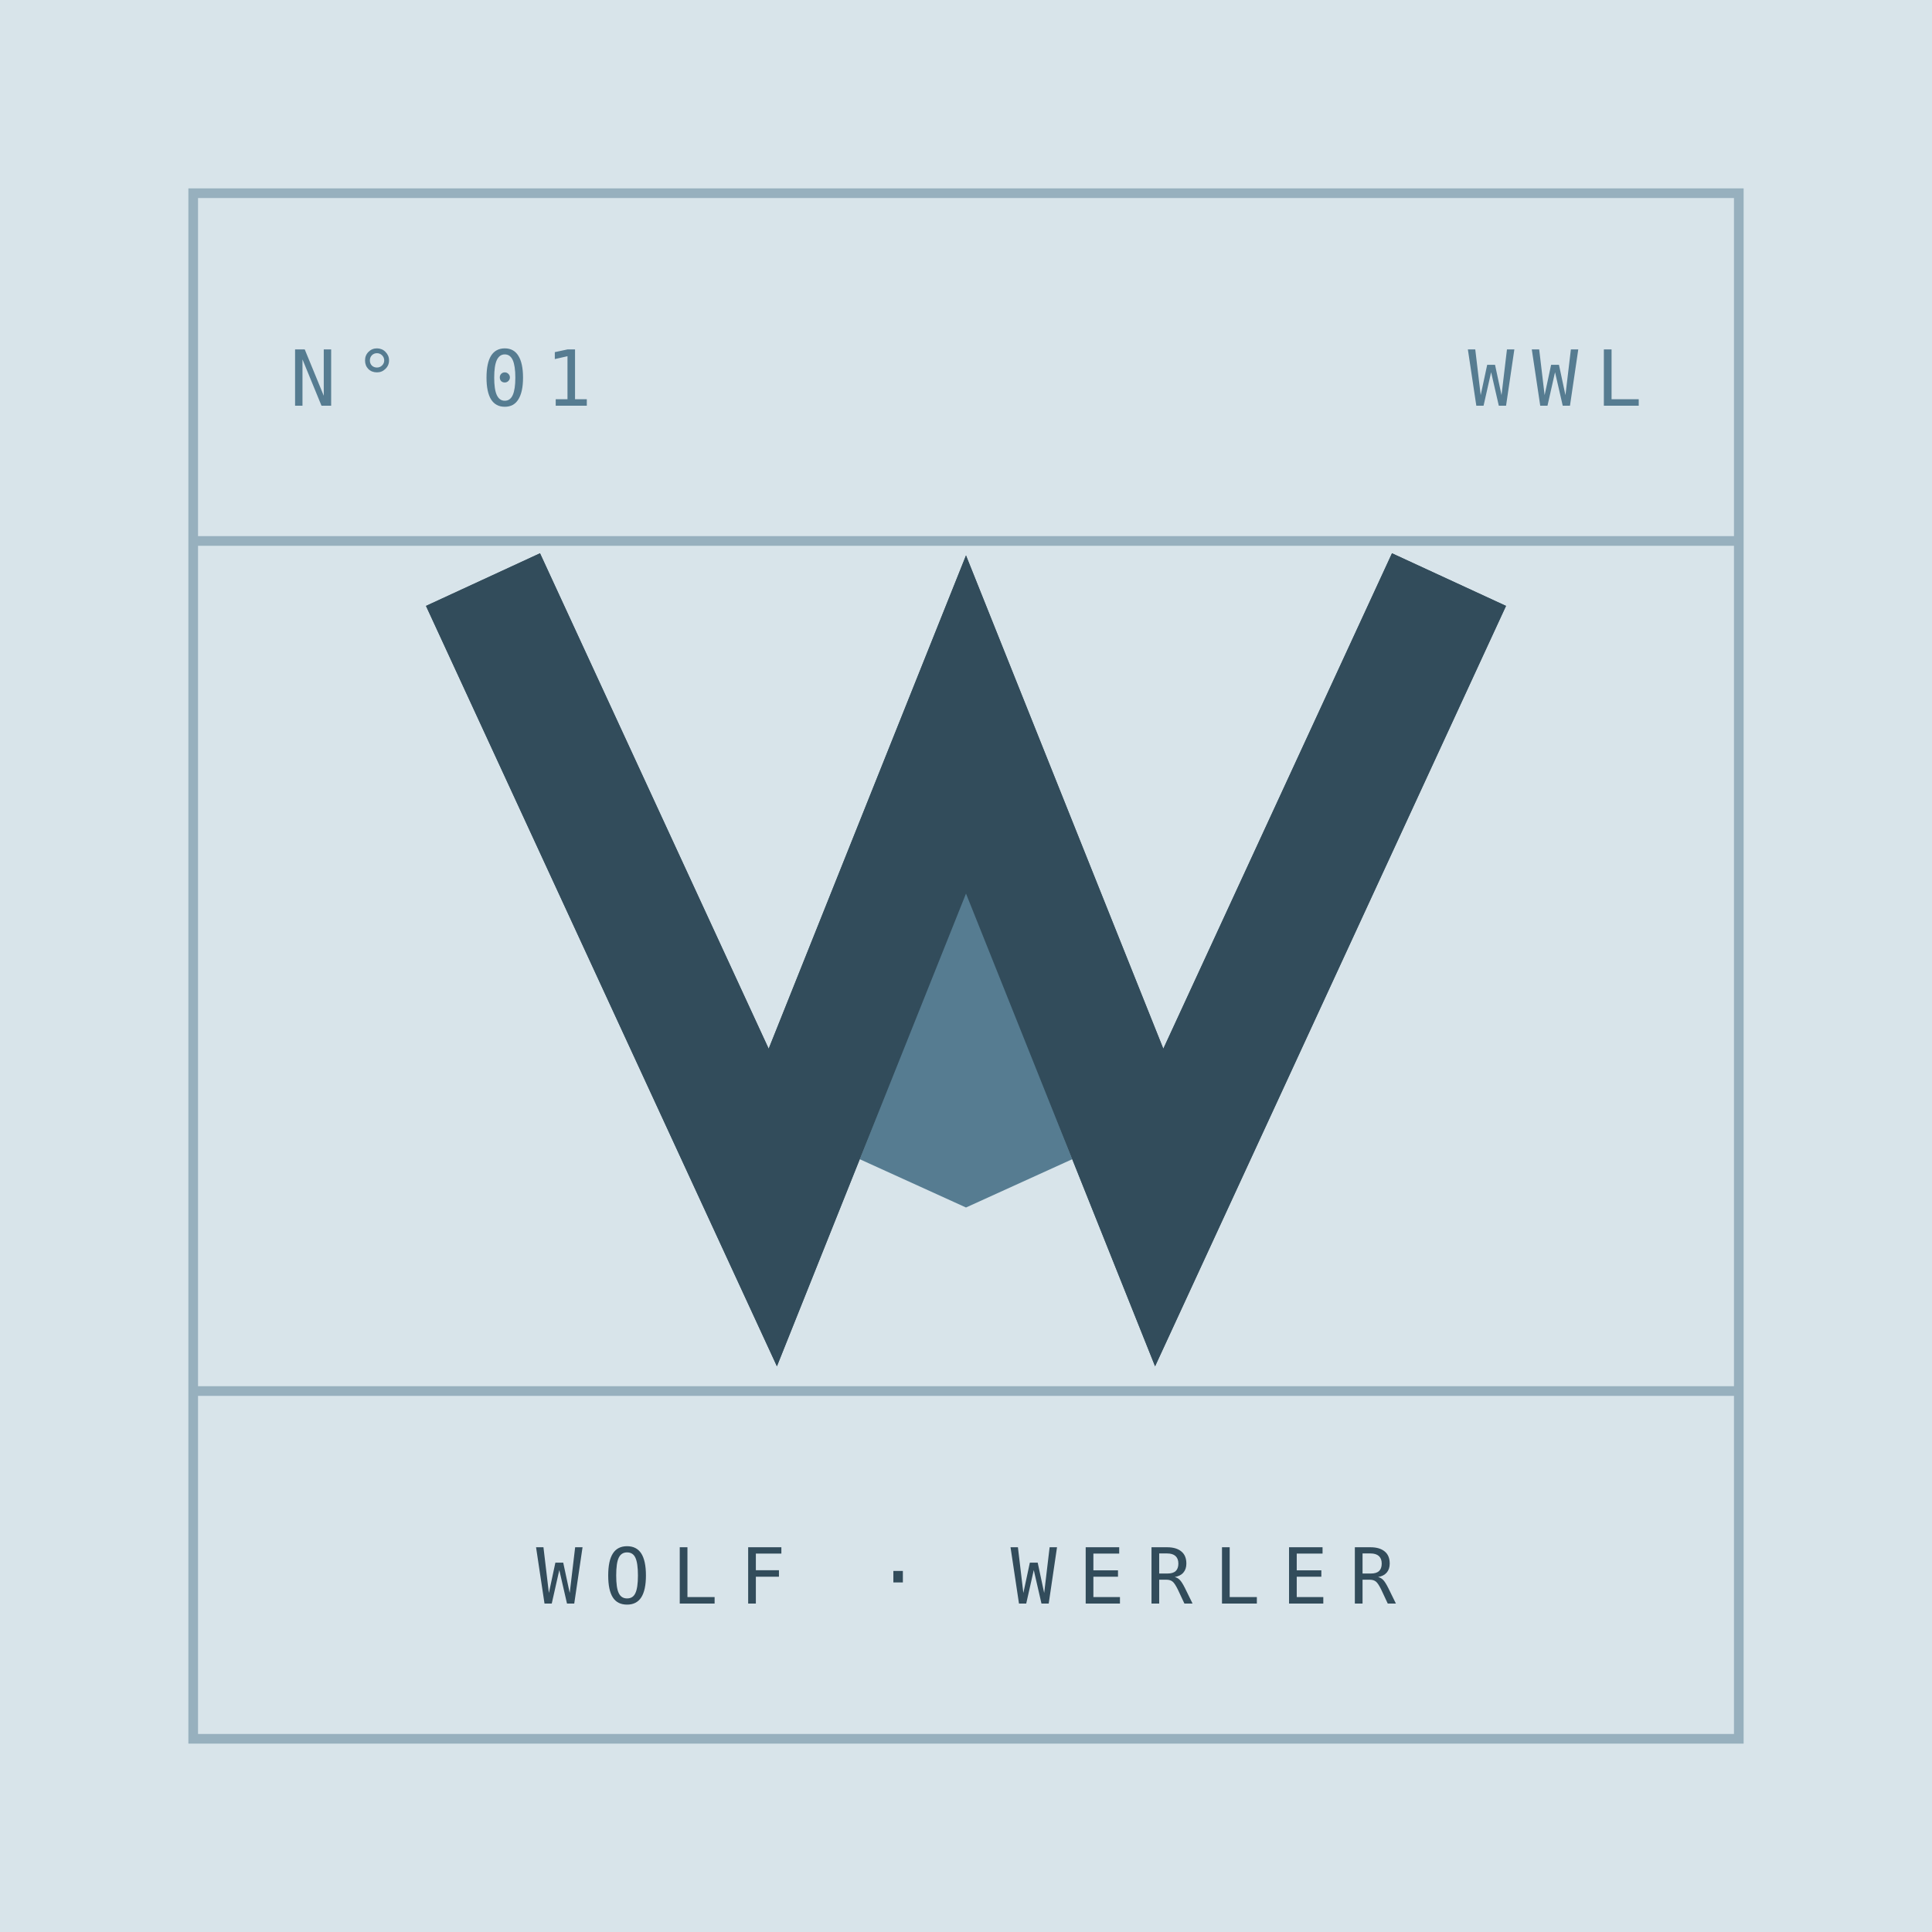
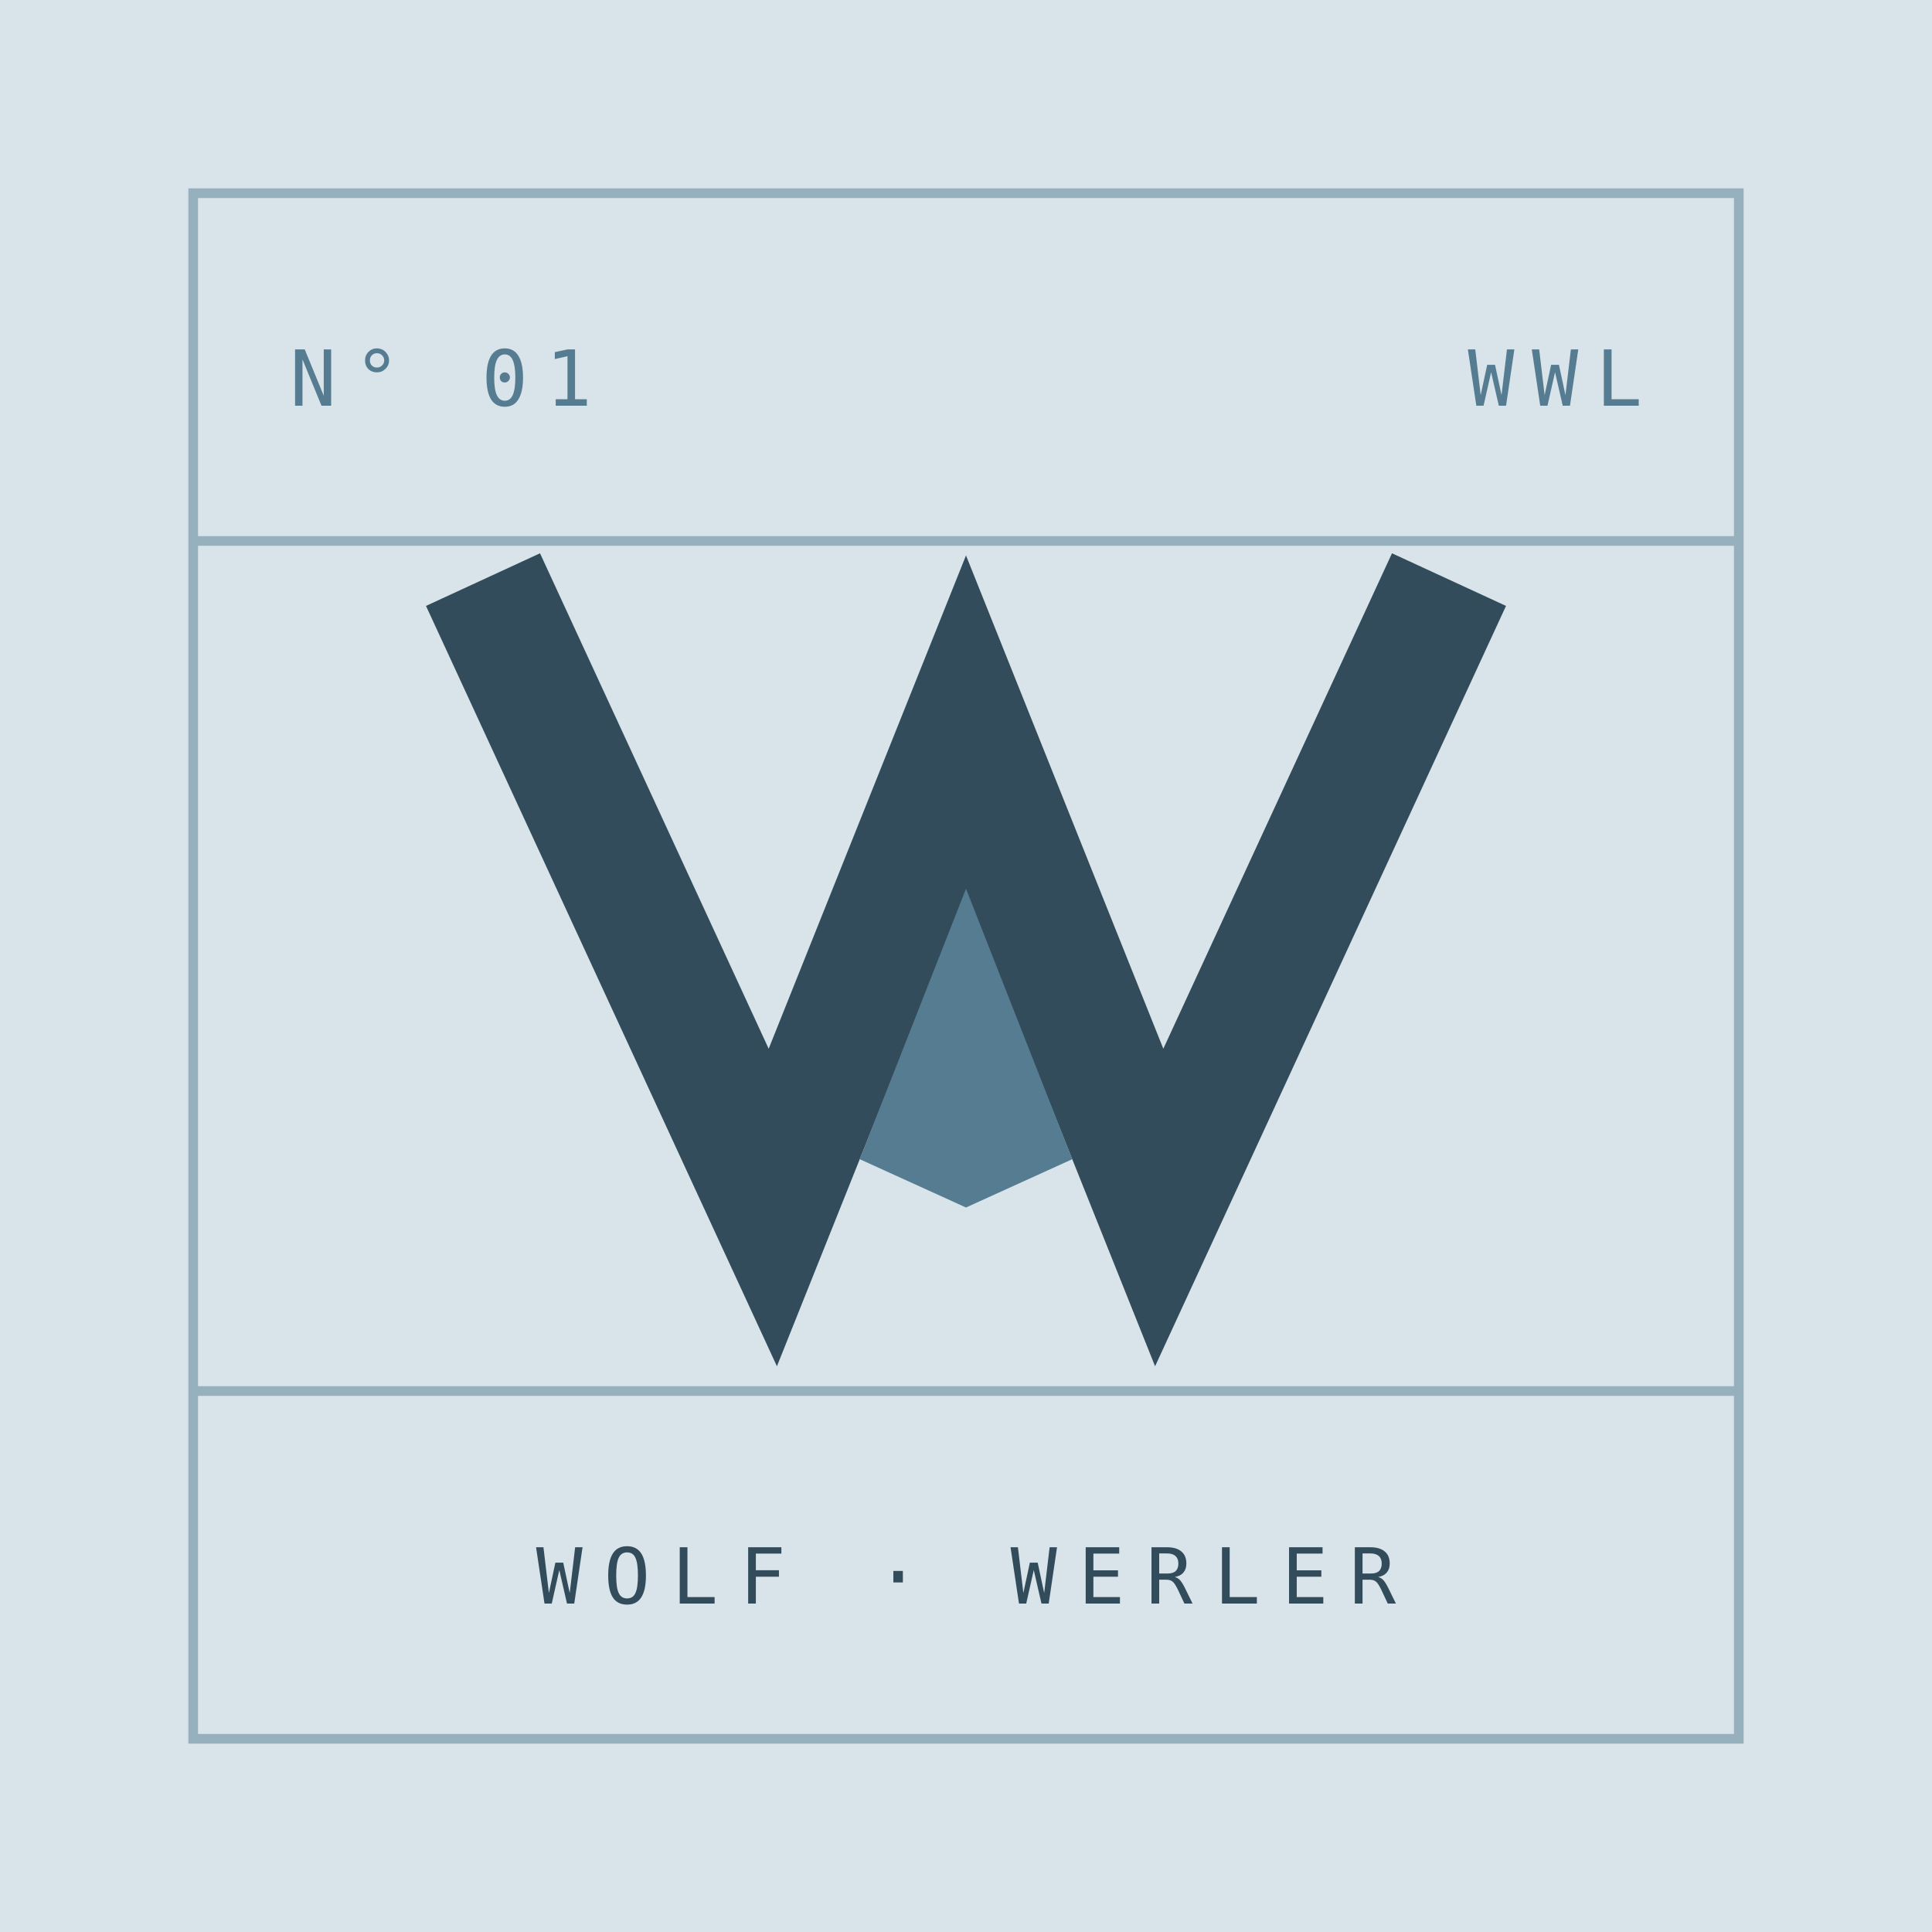
<svg xmlns="http://www.w3.org/2000/svg" viewBox="0 0 200 200" role="img" aria-labelledby="t d" version="1.1">
  <rect width="200" height="200" fill="#D8E4EA" />
  <rect x="20" y="20" width="160" height="160" fill="none" stroke="#97B0BE" stroke-width="1" />
  <line x1="20" y1="56" x2="180" y2="56" stroke="#97B0BE" stroke-width="1" />
  <line x1="20" y1="144" x2="180" y2="144" stroke="#97B0BE" stroke-width="1" />
  <g font-family="'JetBrains Mono', ui-monospace, Menlo, monospace" font-size="8" letter-spacing="1.8" fill="#567C91">
    <text x="30" y="42">N° 01</text>
    <text x="170" y="42" text-anchor="end">WWL</text>
  </g>
  <g fill="none" stroke="#324C5B" stroke-width="13" stroke-linejoin="miter" stroke-linecap="butt" stroke-miterlimit="8">
    <polyline points="50,60 80,125 100,75 120,125 150,60" />
  </g>
-   <polygon points=" 100,125 89,120 100,92 111,120 " fill="#567C91" />
-   <g fill="none" stroke="#324C5B" stroke-width="13" stroke-linejoin="miter" stroke-linecap="butt" stroke-miterlimit="8">
-     <polyline points="50,60 80,125 100,75 120,125 150,60" />
-   </g>
+   <polygon points="100,125 89,120 100,92 111,120" fill="#567C91" />
  <g font-family="'JetBrains Mono', ui-monospace, Menlo, monospace" font-size="8" letter-spacing="2.2" fill="#324C5B">
    <text x="100" y="166" text-anchor="middle">WOLF · WERLER</text>
  </g>
</svg>
